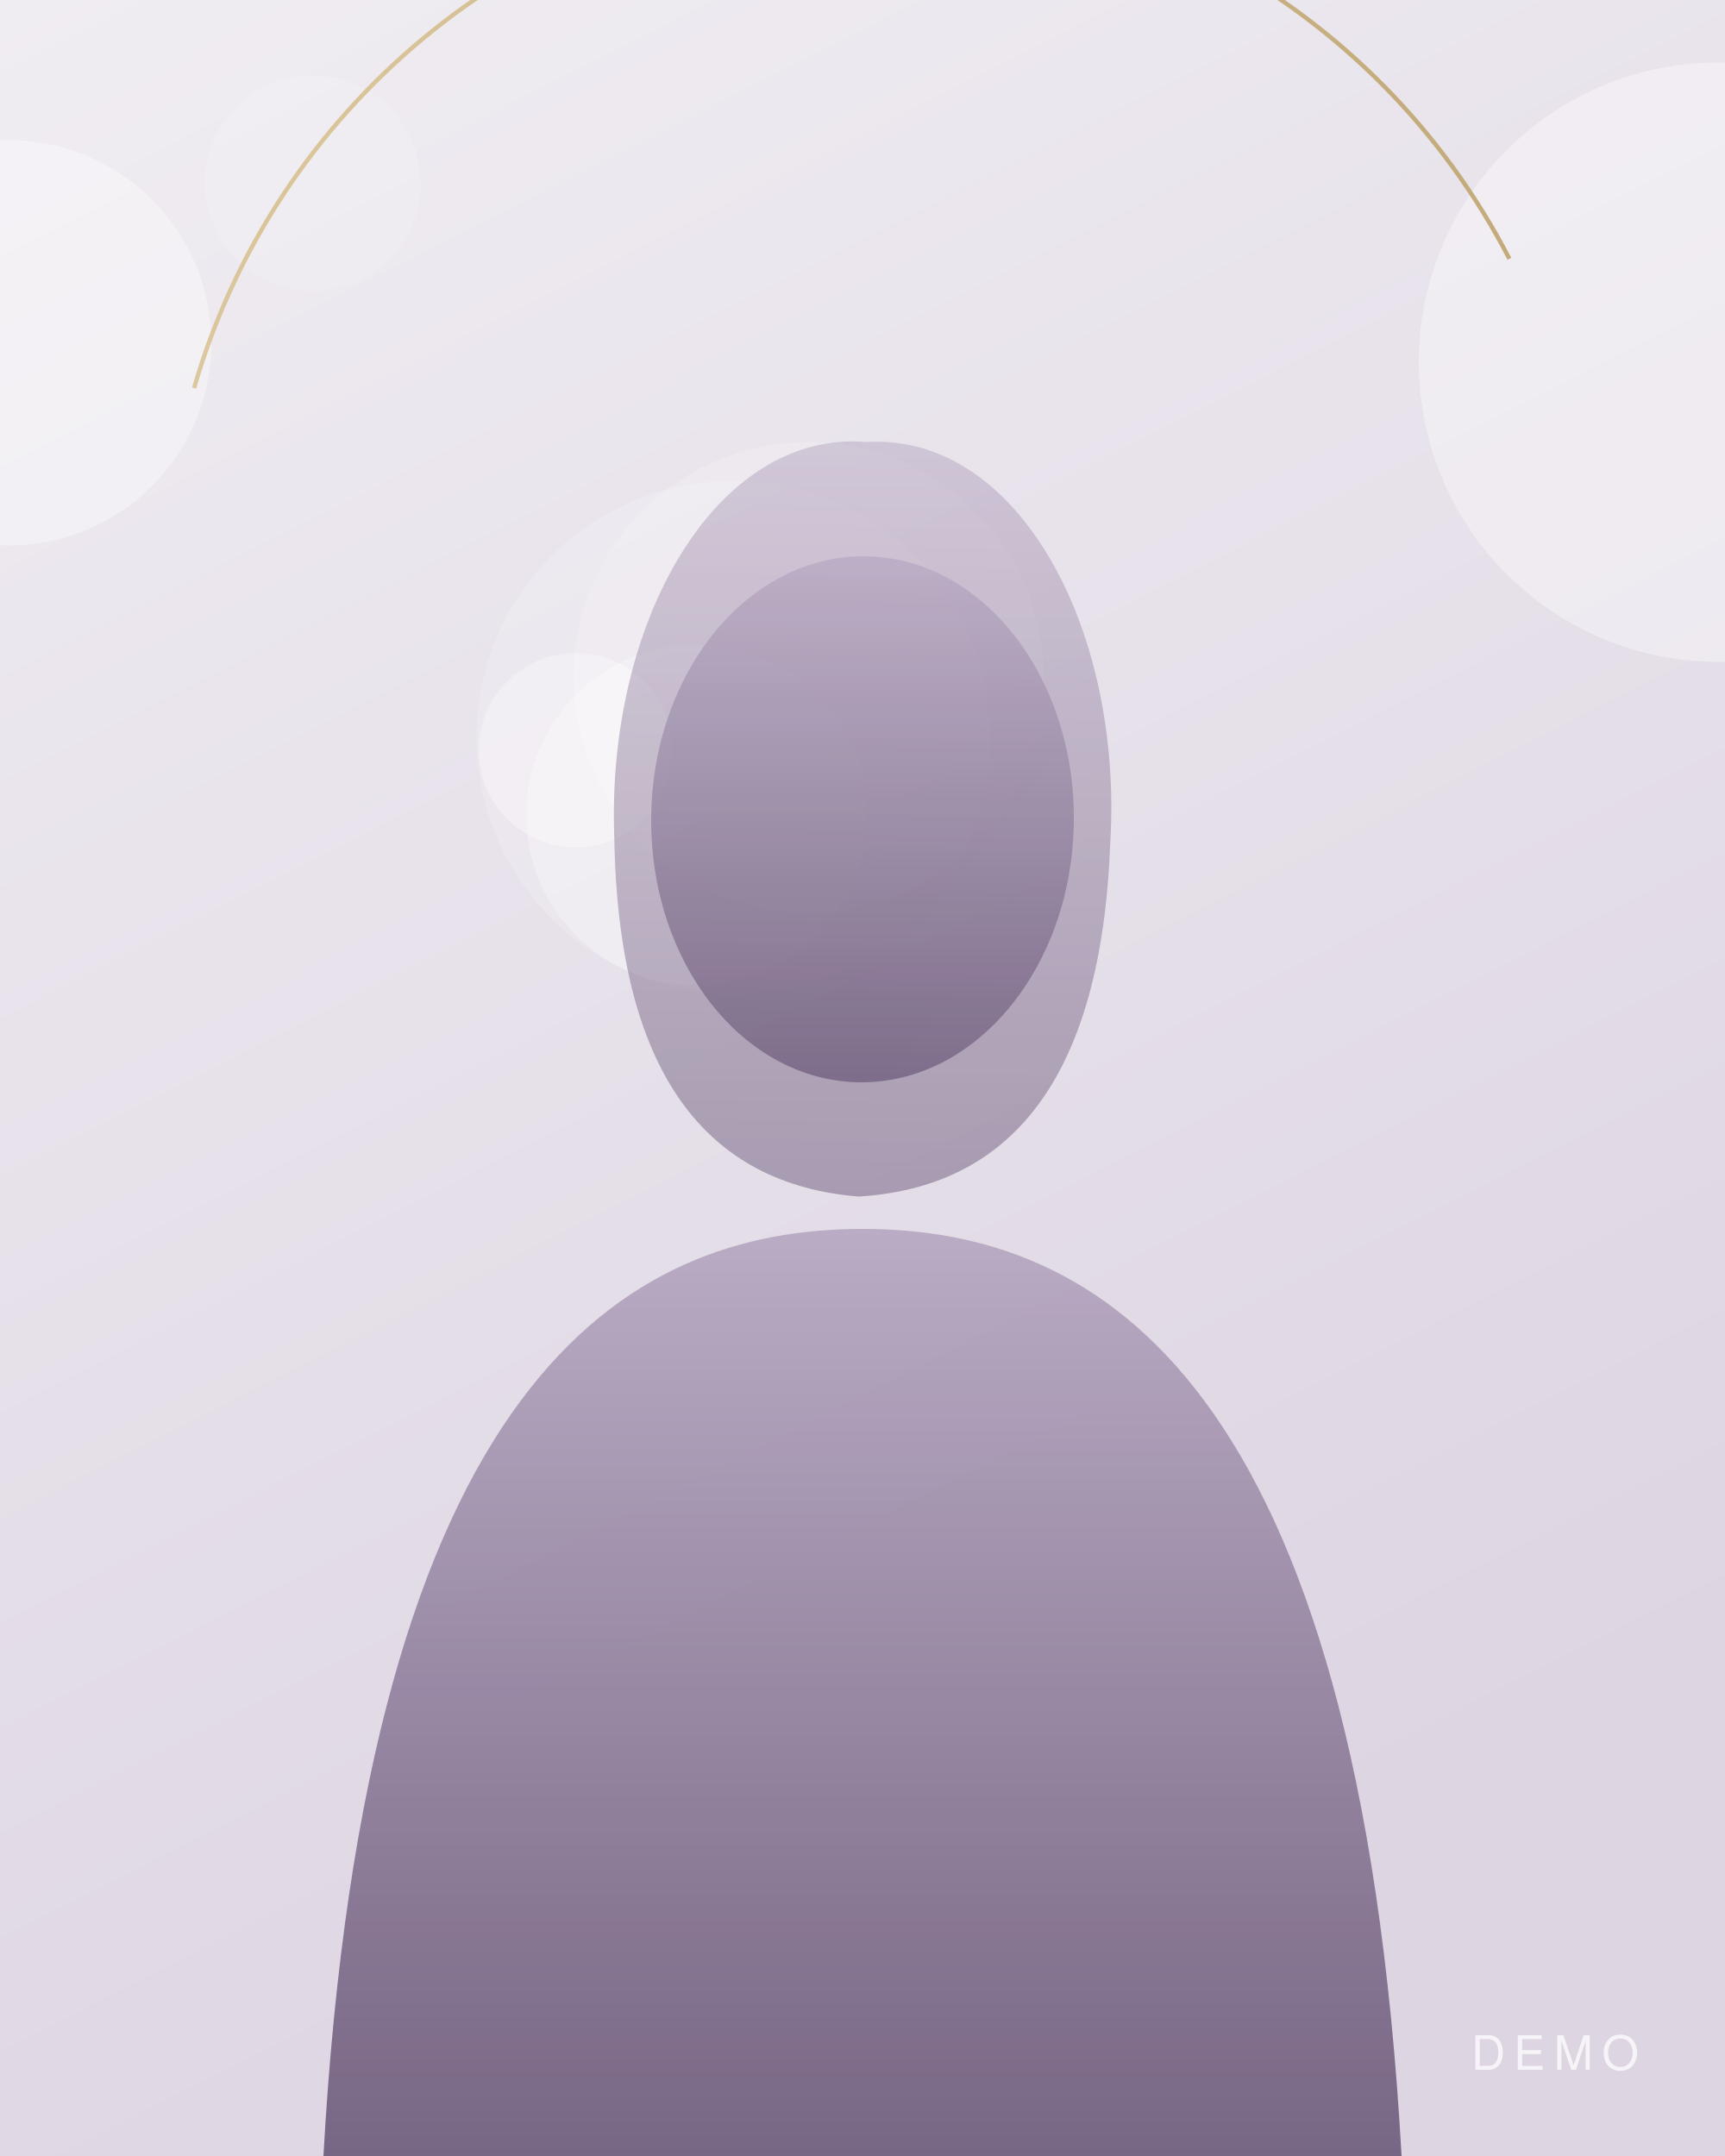
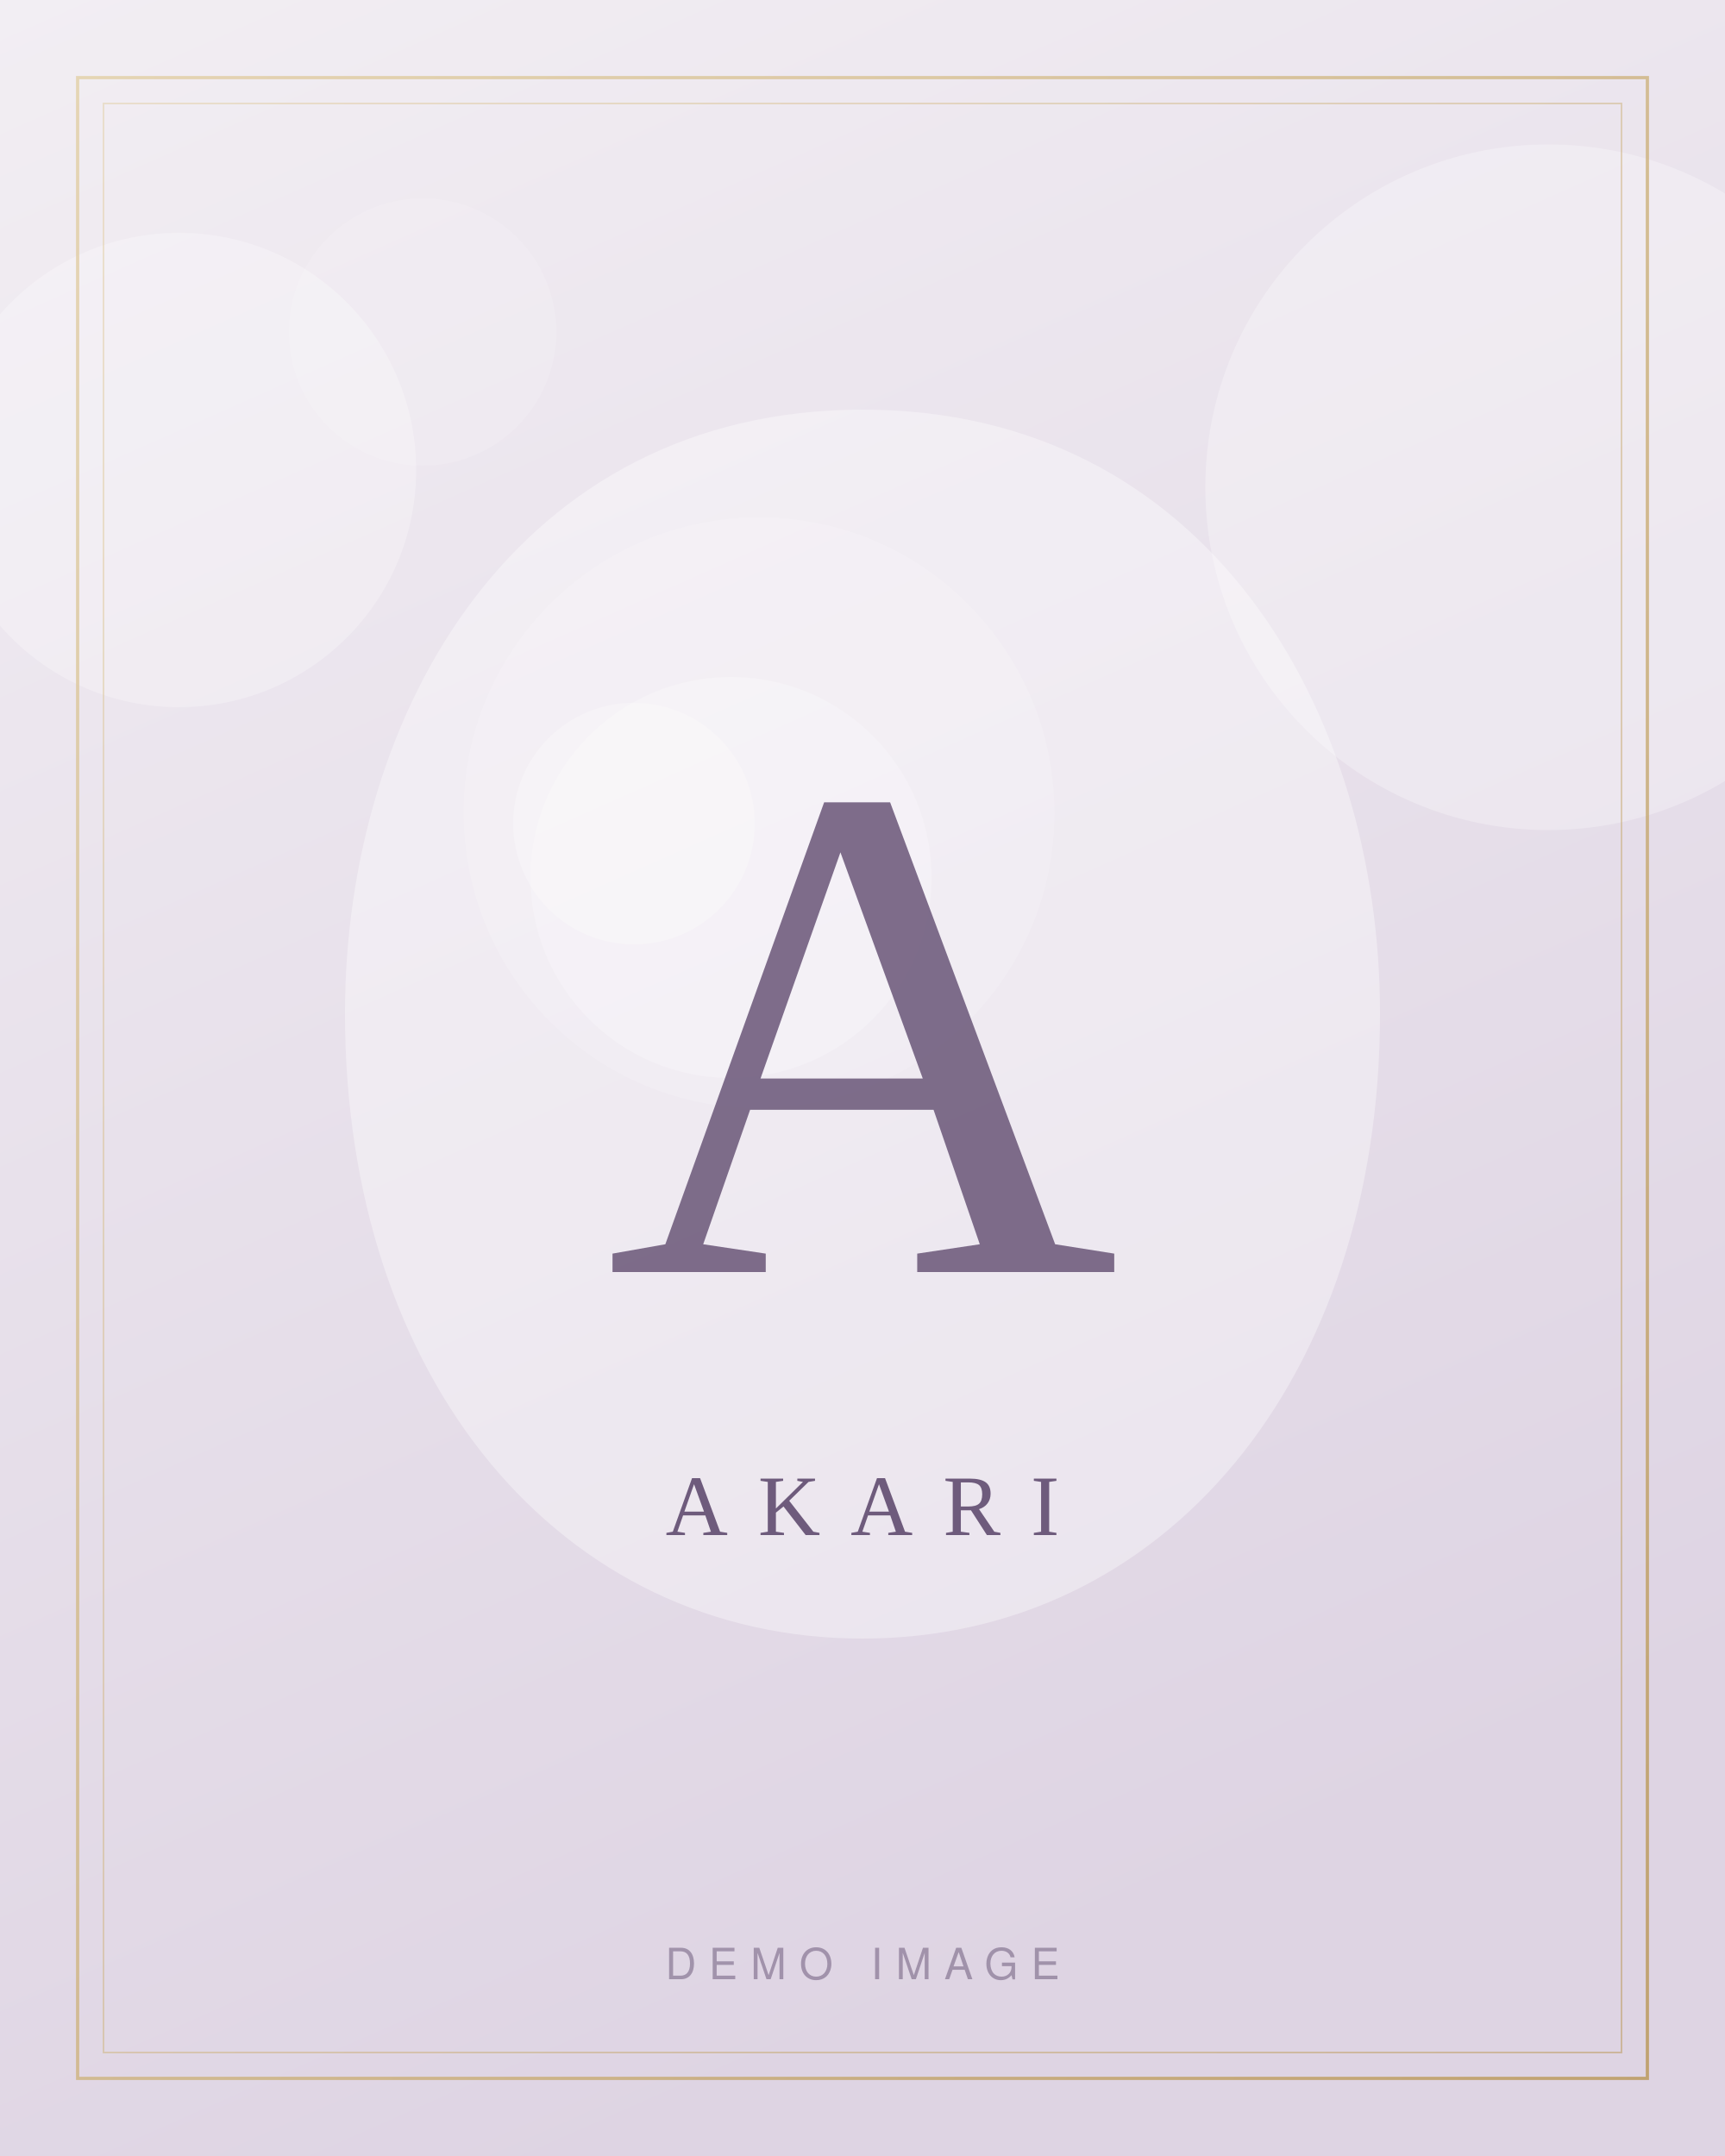
<svg xmlns="http://www.w3.org/2000/svg" viewBox="0 0 800 1000" width="800" height="1000">
  <defs>
-     <linearGradient id="bg" x1="0" y1="0" x2="0.4" y2="1">
-       <stop offset="0" stop-color="#F0EDF2" />
-       <stop offset="1" stop-color="#DDD5E2" />
+     <linearGradient id="bg" x1="0" y1="0" x2="0.35" y2="1">
+       <stop offset="0" stop-color="#F2EEF3" />
+       <stop offset="1" stop-color="#DED4E3" />
    </linearGradient>
-     <linearGradient id="fig" x1="0" y1="0" x2="0" y2="1">
-       <stop offset="0" stop-color="#B5A6C0" />
-       <stop offset="1" stop-color="#6C5A7A" />
-     </linearGradient>
-     <linearGradient id="gold" x1="0" y1="0" x2="1" y2="0">
-       <stop offset="0" stop-color="#D7BE88" />
-       <stop offset="1" stop-color="#B89B5E" />
+     <linearGradient id="gold" x1="0" y1="0" x2="1" y2="1">
+       <stop offset="0" stop-color="#E2CFA6" />
+       <stop offset="1" stop-color="#B99755" />
    </linearGradient>
  </defs>
  <rect width="800" height="1000" fill="url(#bg)" />
-   <circle cx="4" cy="159" r="94" fill="#FFFFFF" opacity="0.34" />
-   <circle cx="797" cy="168" r="139" fill="#FFFFFF" opacity="0.35" />
-   <circle cx="145" cy="85" r="50" fill="#FFFFFF" opacity="0.13" />
-   <circle cx="340" cy="342" r="119" fill="#FFFFFF" opacity="0.16" />
-   <circle cx="267" cy="348" r="45" fill="#FFFFFF" opacity="0.31" />
-   <circle cx="323" cy="378" r="79" fill="#FFFFFF" opacity="0.27" />
-   <circle cx="375" cy="314" r="109" fill="#FFFFFF" opacity="0.14" />
-   <g transform="rotate(0.6 400 380)" opacity="0.92">
-     <path d="M400 205 C 470 200, 520 290, 515 390 C 512 500, 470 550, 400 555 C 330 550, 288 500, 285 390 C 280 290, 330 200, 400 205 Z" fill="url(#fig)" opacity="0.55" />
-     <ellipse cx="400" cy="380" rx="98" ry="122" fill="url(#fig)" opacity="0.85" />
-   </g>
-   <path d="M150 1000 C 170 640, 290 570, 400 570 C 510 570, 630 640, 650 1000 Z" fill="url(#fig)" opacity="0.9" />
-   <path d="M90 180 A 330 330 0 0 1 700 120" stroke="url(#gold)" stroke-width="2" fill="none" opacity="0.8" />
-   <text x="760" y="960" text-anchor="end" font-family="Helvetica, Arial, sans-serif" font-size="22" letter-spacing="4" fill="#FFFFFF" opacity="0.75">DEMO</text>
+   <circle cx="83" cy="218" r="110" fill="#FFFFFF" opacity="0.26" />
+   <circle cx="718" cy="226" r="159" fill="#FFFFFF" opacity="0.27" />
+   <circle cx="196" cy="154" r="62" fill="#FFFFFF" opacity="0.11" />
+   <circle cx="352" cy="377" r="137" fill="#FFFFFF" opacity="0.13" />
+   <circle cx="294" cy="382" r="56" fill="#FFFFFF" opacity="0.24" />
+   <circle cx="339" cy="407" r="93" fill="#FFFFFF" opacity="0.21" />
+   <rect x="36" y="36" width="728" height="928" fill="none" stroke="url(#gold)" stroke-width="1.5" opacity="0.8" />
+   <rect x="48" y="48" width="704" height="904" fill="none" stroke="url(#gold)" stroke-width="0.8" opacity="0.5" />
+   <path d="M400 190 C 560 190 640 330 640 470 C 640 640 540 760 400 760 C 260 760 160 640 160 470 C 160 330 240 190 400 190 Z" fill="#FFFFFF" opacity="0.35" />
+   <text x="400" y="590" text-anchor="middle" font-family="Cormorant Garamond, 'Times New Roman', Georgia, serif" font-size="330" fill="#6E5B7C" opacity="0.88">A</text>
+   <line x1="320" y1="660" x2="480" y2="660" stroke="url(#gold)" stroke-width="2" />
+   <text x="400" y="712" text-anchor="middle" font-family="Cormorant Garamond, 'Times New Roman', Georgia, serif" font-size="40" letter-spacing="14" fill="#6E5B7C">AKARI</text>
+   <text x="400" y="918" text-anchor="middle" font-family="Helvetica, Arial, sans-serif" font-size="20" letter-spacing="6" fill="#6E5B7C" opacity="0.55">DEMO IMAGE</text>
</svg>
